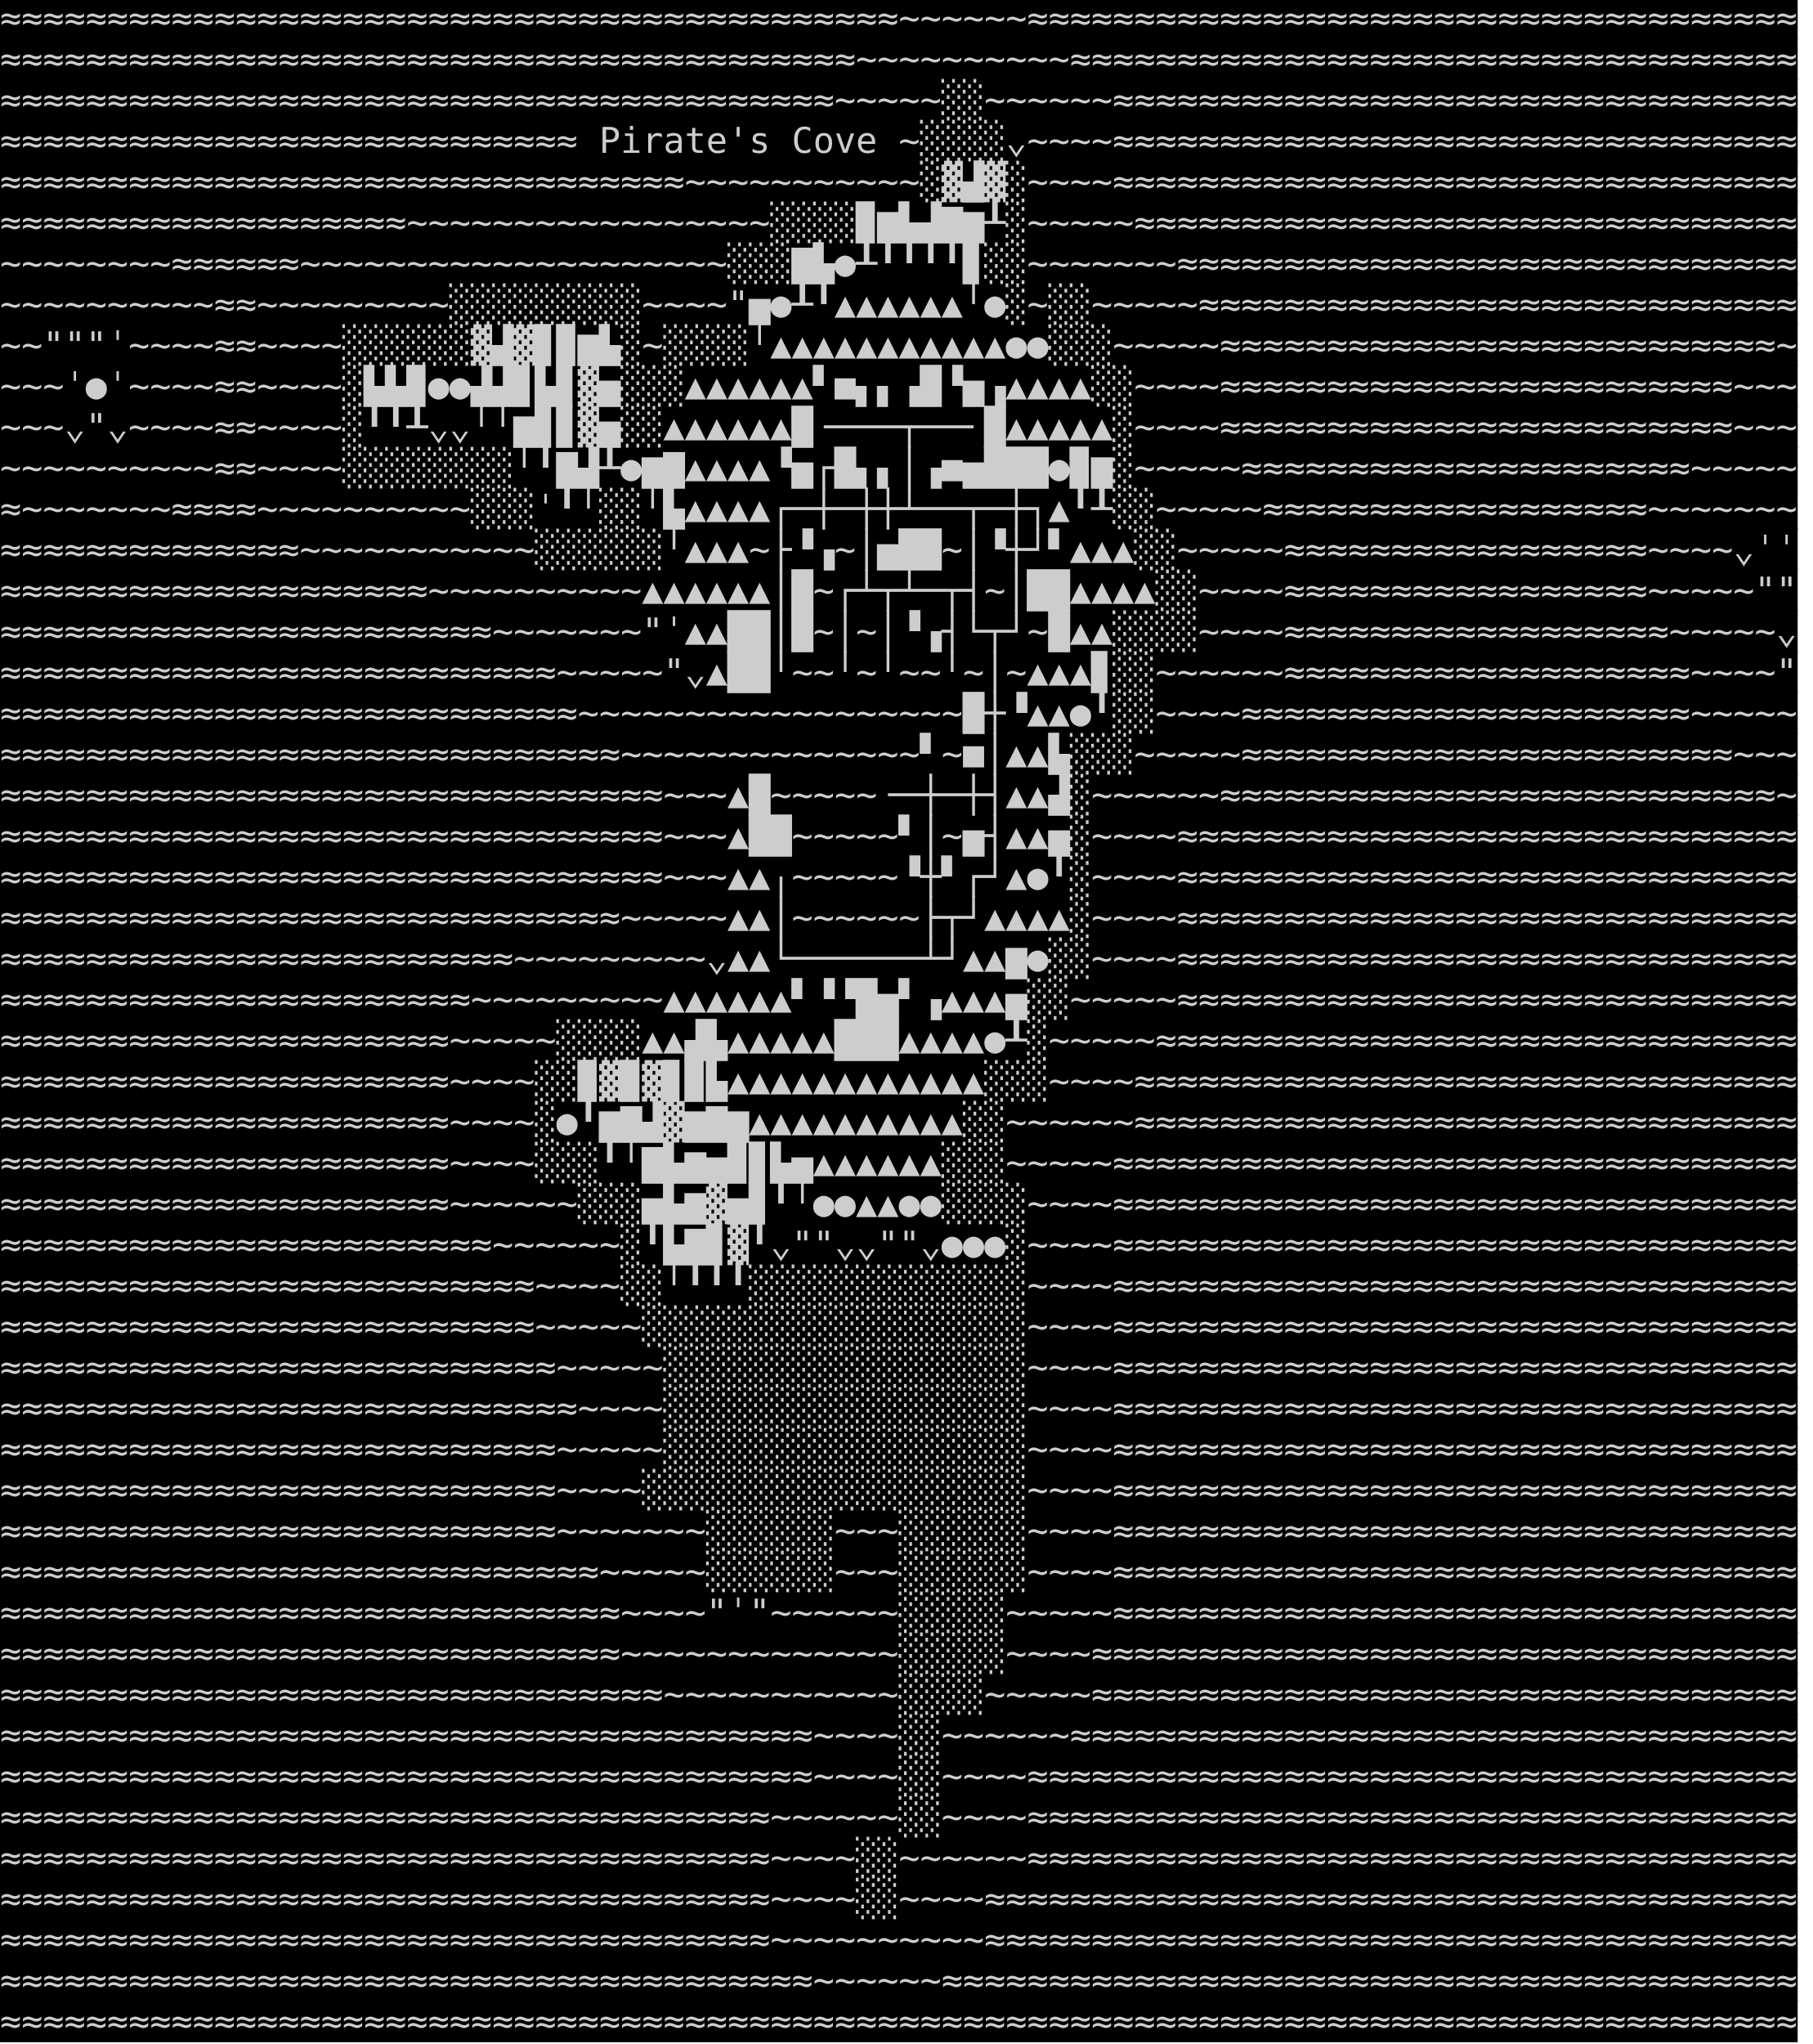
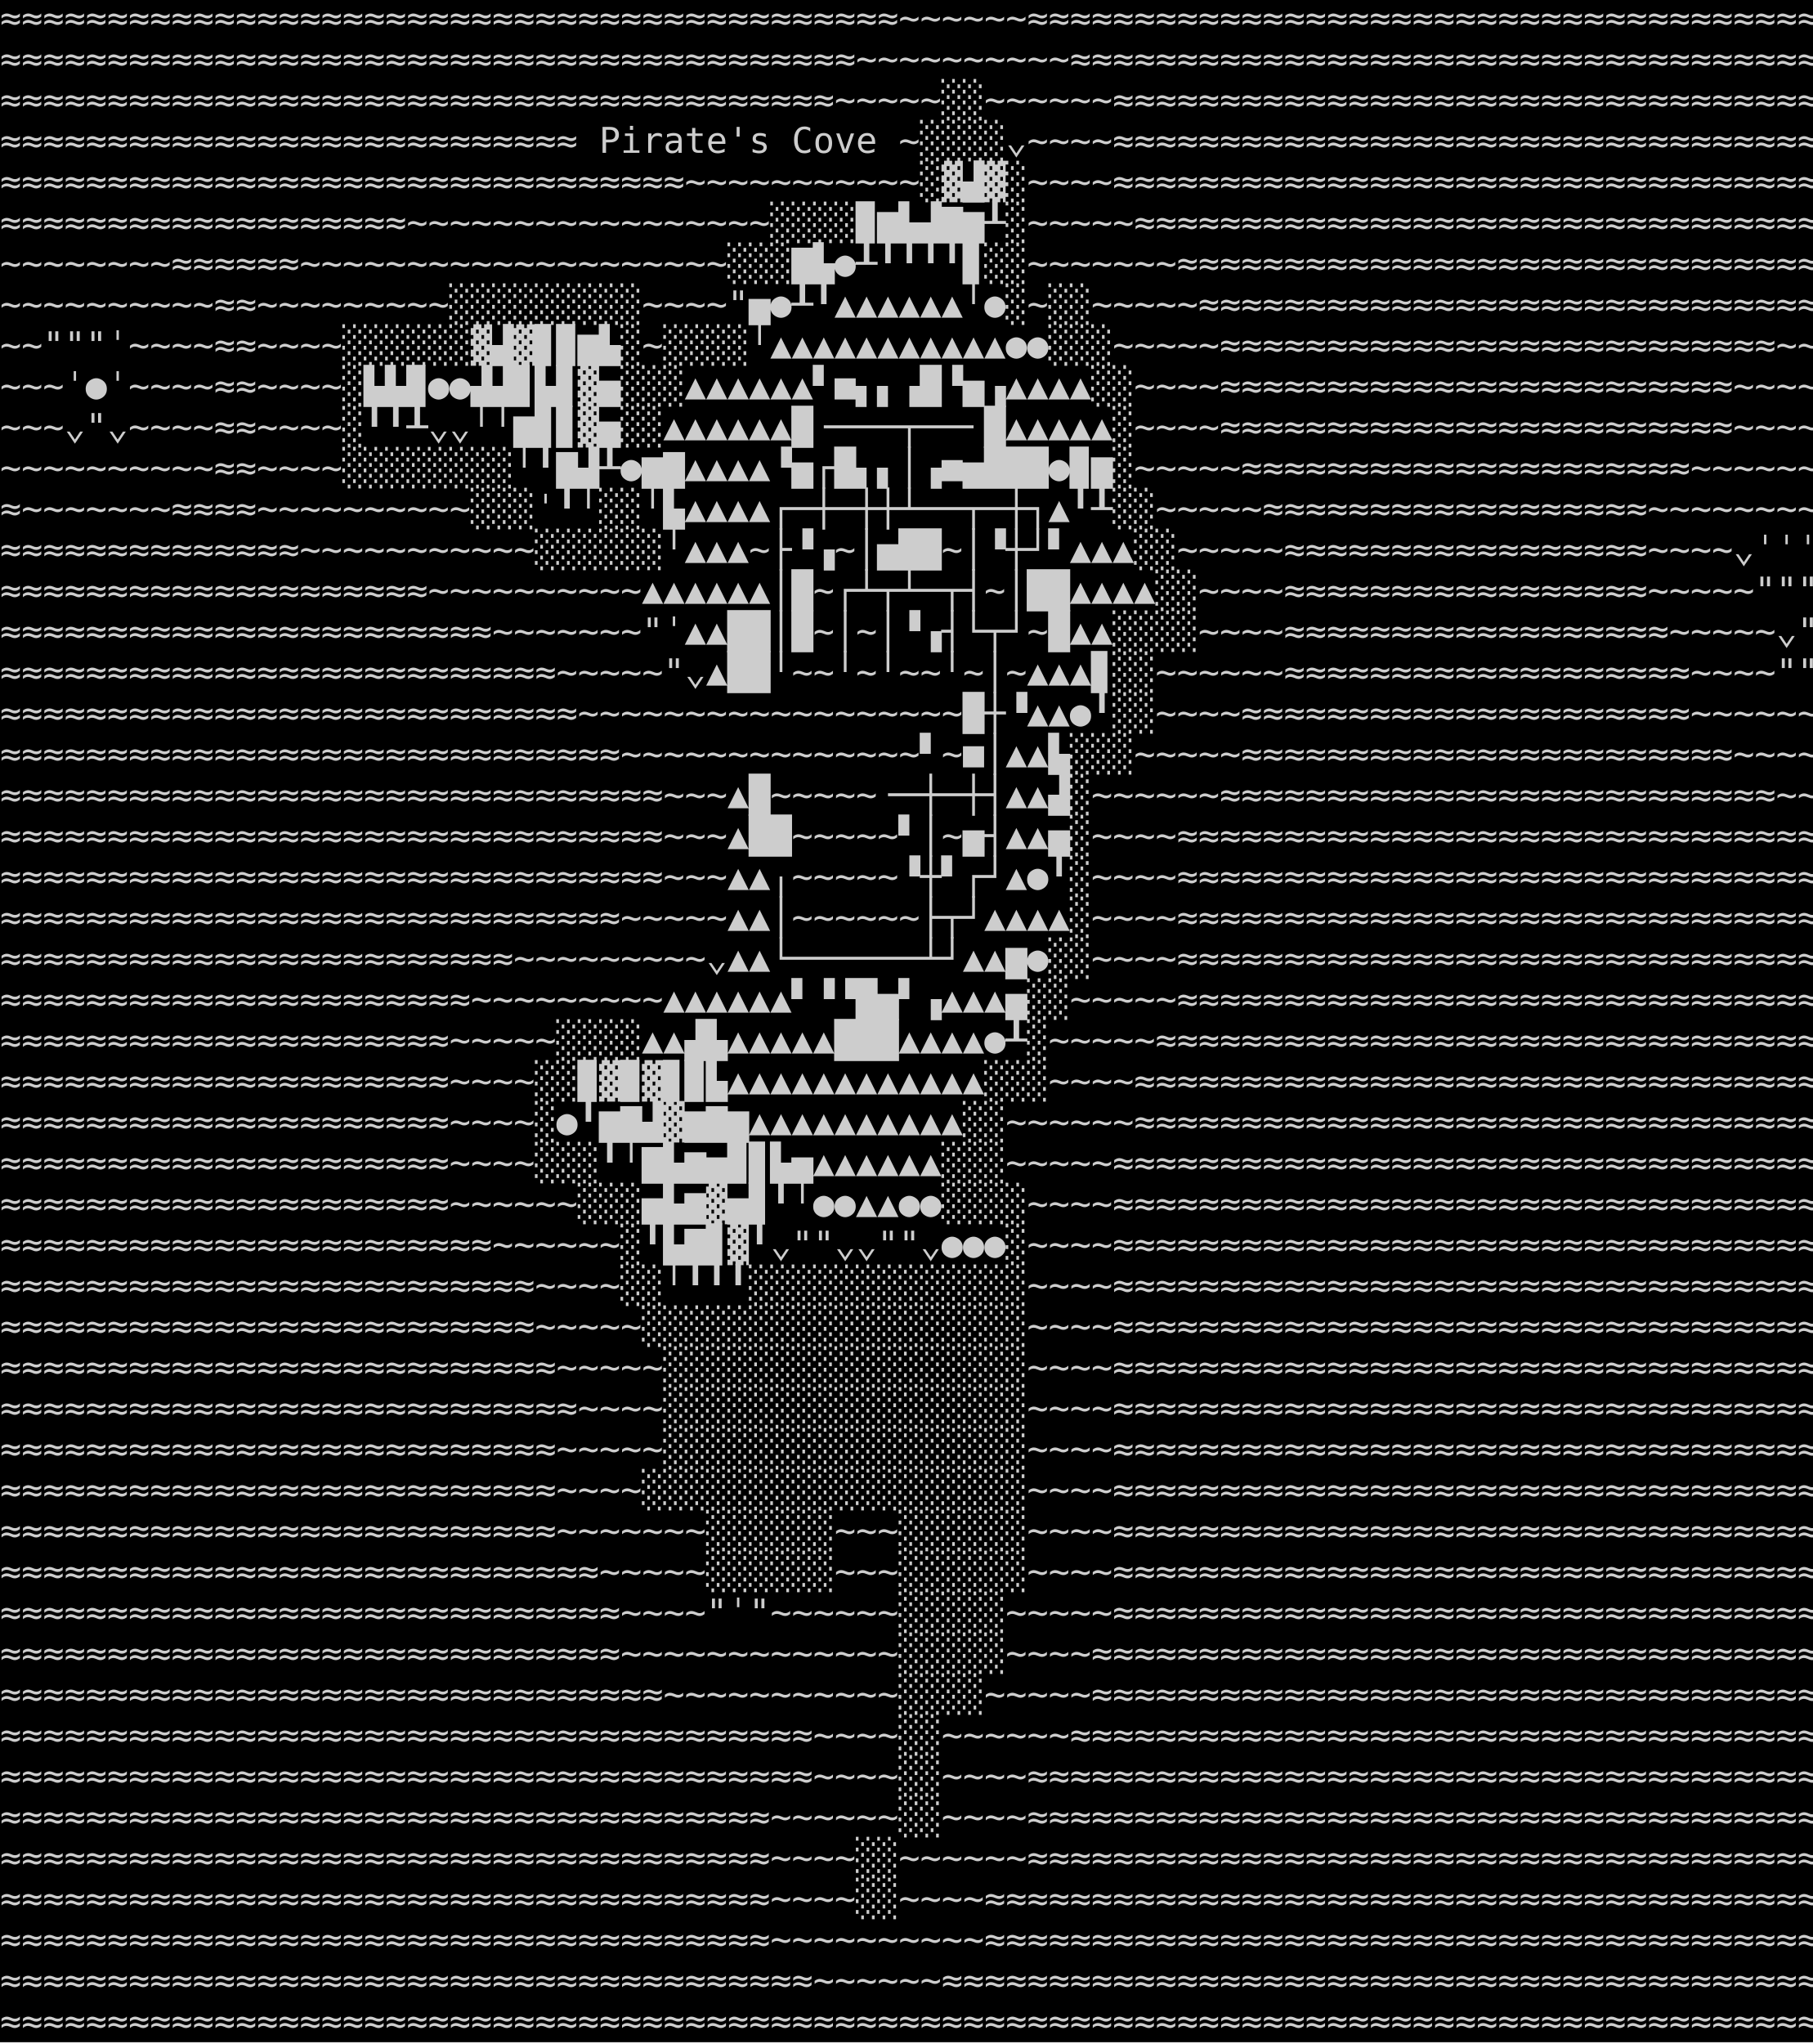
<svg xmlns="http://www.w3.org/2000/svg" version="1.1" width="510.0px" height="575.0px" viewBox="0 0 510.0 575.0" style="letter-spacing:0em;font-size:10px;font-family:'DejaVu Sans Mono';stroke:none">
-   <text y="8.5" x="0.0" style="fill:#000000">████████████████████████████████████████████████████████████████████████████████████</text>
- █<text y="20.0" x="0.0" style="fill:#000000">████████████████████████████████████████████████████████████████████████████████████</text>
- █<text y="31.5" x="0.0" style="fill:#000000">████████████████████████████████████████████████████████████████████████████████████</text>
- █<text y="43.0" x="0.0" style="fill:#000000">████████████████████████████████████████████████████████████████████████████████████</text>
- █<text y="54.5" x="0.0" style="fill:#000000">████████████████████████████████████████████████████████████████████████████████████</text>
- █<text y="66.0" x="0.0" style="fill:#000000">████████████████████████████████████████████████████████████████████████████████████</text>
- █<text y="77.5" x="0.0" style="fill:#000000">████████████████████████████████████████████████████████████████████████████████████</text>
- █<text y="89.0" x="0.0" style="fill:#000000">████████████████████████████████████████████████████████████████████████████████████</text>
- █<text y="100.5" x="0.0" style="fill:#000000">████████████████████████████████████████████████████████████████████████████████████</text>
- █<text y="112.0" x="0.0" style="fill:#000000">████████████████████████████████████████████████████████████████████████████████████</text>
- █<text y="123.5" x="0.0" style="fill:#000000">████████████████████████████████████████████████████████████████████████████████████</text>
- █<text y="135.0" x="0.0" style="fill:#000000">████████████████████████████████████████████████████████████████████████████████████</text>
- █<text y="146.5" x="0.0" style="fill:#000000">████████████████████████████████████████████████████████████████████████████████████</text>
- █<text y="158.0" x="0.0" style="fill:#000000">████████████████████████████████████████████████████████████████████████████████████</text>
- █<text y="169.5" x="0.0" style="fill:#000000">████████████████████████████████████████████████████████████████████████████████████</text>
- █<text y="181.0" x="0.0" style="fill:#000000">████████████████████████████████████████████████████████████████████████████████████</text>
- █<text y="192.5" x="0.0" style="fill:#000000">████████████████████████████████████████████████████████████████████████████████████</text>
- █<text y="204.0" x="0.0" style="fill:#000000">████████████████████████████████████████████████████████████████████████████████████</text>
- █<text y="215.5" x="0.0" style="fill:#000000">████████████████████████████████████████████████████████████████████████████████████</text>
- █<text y="227.0" x="0.0" style="fill:#000000">████████████████████████████████████████████████████████████████████████████████████</text>
- █<text y="238.5" x="0.0" style="fill:#000000">████████████████████████████████████████████████████████████████████████████████████</text>
- █<text y="250.0" x="0.0" style="fill:#000000">████████████████████████████████████████████████████████████████████████████████████</text>
- █<text y="261.5" x="0.0" style="fill:#000000">████████████████████████████████████████████████████████████████████████████████████</text>
- █<text y="273.0" x="0.0" style="fill:#000000">████████████████████████████████████████████████████████████████████████████████████</text>
- █<text y="284.5" x="0.0" style="fill:#000000">████████████████████████████████████████████████████████████████████████████████████</text>
- █<text y="296.0" x="0.0" style="fill:#000000">████████████████████████████████████████████████████████████████████████████████████</text>
- █<text y="307.5" x="0.0" style="fill:#000000">████████████████████████████████████████████████████████████████████████████████████</text>
- █<text y="319.0" x="0.0" style="fill:#000000">████████████████████████████████████████████████████████████████████████████████████</text>
- █<text y="330.5" x="0.0" style="fill:#000000">████████████████████████████████████████████████████████████████████████████████████</text>
- █<text y="342.0" x="0.0" style="fill:#000000">████████████████████████████████████████████████████████████████████████████████████</text>
- █<text y="353.5" x="0.0" style="fill:#000000">████████████████████████████████████████████████████████████████████████████████████</text>
- █<text y="365.0" x="0.0" style="fill:#000000">████████████████████████████████████████████████████████████████████████████████████</text>
- █<text y="376.5" x="0.0" style="fill:#000000">████████████████████████████████████████████████████████████████████████████████████</text>
- █<text y="388.0" x="0.0" style="fill:#000000">████████████████████████████████████████████████████████████████████████████████████</text>
- █<text y="399.5" x="0.0" style="fill:#000000">████████████████████████████████████████████████████████████████████████████████████</text>
- █<text y="411.0" x="0.0" style="fill:#000000">████████████████████████████████████████████████████████████████████████████████████</text>
- █<text y="422.5" x="0.0" style="fill:#000000">████████████████████████████████████████████████████████████████████████████████████</text>
- █<text y="434.0" x="0.0" style="fill:#000000">████████████████████████████████████████████████████████████████████████████████████</text>
- █<text y="445.5" x="0.0" style="fill:#000000">████████████████████████████████████████████████████████████████████████████████████</text>
- █<text y="457.0" x="0.0" style="fill:#000000">████████████████████████████████████████████████████████████████████████████████████</text>
- █<text y="468.5" x="0.0" style="fill:#000000">████████████████████████████████████████████████████████████████████████████████████</text>
- █<text y="480.0" x="0.0" style="fill:#000000">████████████████████████████████████████████████████████████████████████████████████</text>
- █<text y="491.5" x="0.0" style="fill:#000000">████████████████████████████████████████████████████████████████████████████████████</text>
- █<text y="503.0" x="0.0" style="fill:#000000">████████████████████████████████████████████████████████████████████████████████████</text>
- █<text y="514.5" x="0.0" style="fill:#000000">████████████████████████████████████████████████████████████████████████████████████</text>
- █<text y="526.0" x="0.0" style="fill:#000000">████████████████████████████████████████████████████████████████████████████████████</text>
- █<text y="537.5" x="0.0" style="fill:#000000">████████████████████████████████████████████████████████████████████████████████████</text>
- █<text y="549.0" x="0.0" style="fill:#000000">████████████████████████████████████████████████████████████████████████████████████</text>
- █<text y="560.5" x="0.0" style="fill:#000000">████████████████████████████████████████████████████████████████████████████████████</text>
- █<text y="572.0" x="0.0" style="fill:#000000">████████████████████████████████████████████████████████████████████████████████████</text>
- █<text y="8.5" x="0.0" style="fill:#cdcdcd">≈≈≈≈≈≈≈≈≈≈≈≈≈≈≈≈≈≈≈≈≈≈≈≈≈≈≈≈≈≈≈≈≈≈≈≈≈≈≈≈≈≈~~~~~~≈≈≈≈≈≈≈≈≈≈≈≈≈≈≈≈≈≈≈≈≈≈≈≈≈≈≈≈≈≈≈≈≈≈≈≈</text>
- ≈<text y="20.0" x="0.0" style="fill:#cdcdcd">≈≈≈≈≈≈≈≈≈≈≈≈≈≈≈≈≈≈≈≈≈≈≈≈≈≈≈≈≈≈≈≈≈≈≈≈≈≈≈≈~~~~~~~~~~≈≈≈≈≈≈≈≈≈≈≈≈≈≈≈≈≈≈≈≈≈≈≈≈≈≈≈≈≈≈≈≈≈≈</text>
- ≈<text y="31.5" x="0.0" style="fill:#cdcdcd">≈≈≈≈≈≈≈≈≈≈≈≈≈≈≈≈≈≈≈≈≈≈≈≈≈≈≈≈≈≈≈≈≈≈≈≈≈≈≈~~~~~░░~~~~~~≈≈≈≈≈≈≈≈≈≈≈≈≈≈≈≈≈≈≈≈≈≈≈≈≈≈≈≈≈≈≈≈</text>
- ≈<text y="43.0" x="0.0" style="fill:#cdcdcd">≈≈≈≈≈≈≈≈≈≈≈≈≈≈≈≈≈≈≈≈≈≈≈≈≈≈≈ Pirate's Cove ~░░░░⌄~~~~≈≈≈≈≈≈≈≈≈≈≈≈≈≈≈≈≈≈≈≈≈≈≈≈≈≈≈≈≈≈≈≈</text>
- ≈<text y="54.5" x="0.0" style="fill:#cdcdcd">≈≈≈≈≈≈≈≈≈≈≈≈≈≈≈≈≈≈≈≈≈≈≈≈≈≈≈≈≈≈≈≈~~~~~~~~~~~░▓▟▓░~~~~≈≈≈≈≈≈≈≈≈≈≈≈≈≈≈≈≈≈≈≈≈≈≈≈≈≈≈≈≈≈≈≈</text>
- ≈<text y="66.0" x="0.0" style="fill:#cdcdcd">≈≈≈≈≈≈≈≈≈≈≈≈≈≈≈≈≈≈≈~~~~~~~~~~~~~~~~~░░░░▉▆▙▟▇▆┸░~~~~~≈≈≈≈≈≈≈≈≈≈≈≈≈≈≈≈≈≈≈≈≈≈≈≈≈≈≈≈≈≈≈</text>
- ≈<text y="77.5" x="0.0" style="fill:#cdcdcd">~~~~~~~~≈≈≈≈≈≈~~~~~~~~~~~~~~~~~~~~░░░▇▙●┸╹╹╹╹▊░░~~~~~~~≈≈≈≈≈≈≈≈≈≈≈≈≈≈≈≈≈≈≈≈≈≈≈≈≈≈≈≈≈</text>
- ≈<text y="89.0" x="0.0" style="fill:#cdcdcd">~~~~~~~~~~≈≈~~~~~~~~~░░░░░░░░░~~~~"▅●┸╹▲▲▲▲▲▲╵●░~░░~~~~~≈≈≈≈≈≈≈≈≈≈≈≈≈≈≈≈≈≈≈≈≈≈≈≈≈≈≈≈</text>
- ≈<text y="100.5" x="0.0" style="fill:#cdcdcd">~~"""ˈ~~~~≈≈~~~~░░░░░░▓▟▓▊▉▆▙░~░░░░╵▲▲▲▲▲▲▲▲▲▲▲●●░░░~~~~~≈≈≈≈≈≈≈≈≈≈≈≈≈≈≈≈≈≈≈≈≈≈≈≈≈≈~</text>
- ~<text y="112.0" x="0.0" style="fill:#cdcdcd">~~~ˈ●ˈ~~~~≈≈~~~~░▙▙▉●●▟▟▊▙▊▓▅░░░▲▲▲▲▲▲▘■▖▖▗█▝▅▗▲▲▲▲░░~~~~≈≈≈≈≈≈≈≈≈≈≈≈≈≈≈≈≈≈≈≈≈≈≈≈~~~</text>
- ~<text y="123.5" x="0.0" style="fill:#cdcdcd">~~~⌄"⌄~~~~≈≈~~~~░╹╹┸⌄⌄╵╵▆▊▊▓▅░░▲▲▲▲▲▲█╶───┬──╴█▲▲▲▲▲░~~~~≈≈≈≈≈≈≈≈≈≈≈≈≈≈≈≈≈≈≈≈≈≈≈≈~~~</text>
- ~<text y="135.0" x="0.0" style="fill:#cdcdcd">~~~~~~~~~~≈≈~~~~░░░░░░░░╵╹▇▟┸●▆▇▲▲▲▲▝▅┌█▖▖│▗■▅███●▉▆░~~~~~≈≈≈≈≈≈≈≈≈≈≈≈≈≈≈≈≈≈≈≈≈~~~~~</text>
- ~<text y="146.5" x="0.0" style="fill:#cdcdcd">≈~~~~~~~≈≈≈≈~~~~~~~~~~░░░ˈ╹╵░░╵▙▲▲▲▲┌─┼─┼┼┴──┬─┼┐▲╹┸░░~~~~~≈≈≈≈≈≈≈≈≈≈≈≈≈≈≈≈≈≈~~~~~~~</text>
- ~<text y="158.0" x="0.0" style="fill:#cdcdcd">≈≈≈≈≈≈≈≈≈≈≈≈≈≈~~~~~~~~~~~░░░░░░╵▲▲▲~├▝▗~│▅██~│▝┼┘▘▲▲▲░░~~~~~≈≈≈≈≈≈≈≈≈≈≈≈≈≈≈≈≈~~~~⌄ˈˈ</text>
- ˈ<text y="169.5" x="0.0" style="fill:#cdcdcd">≈≈≈≈≈≈≈≈≈≈≈≈≈≈≈≈≈≈≈≈~~~~~~~~~~▲▲▲▲▲▲│█~┌┴┬┴─┬┤~│██▲▲▲▲░░~~~~≈≈≈≈≈≈≈≈≈≈≈≈≈≈≈≈≈~~~~~""</text>
- "<text y="181.0" x="0.0" style="fill:#cdcdcd">≈≈≈≈≈≈≈≈≈≈≈≈≈≈≈≈≈≈≈≈≈≈≈~~~~~~~"ˈ▲▲██│█~│~│▝▗┤└┬┘~█▲▲░░░░~~~~≈≈≈≈≈≈≈≈≈≈≈≈≈≈≈≈≈≈~~~~~⌄</text>
- "<text y="192.5" x="0.0" style="fill:#cdcdcd">≈≈≈≈≈≈≈≈≈≈≈≈≈≈≈≈≈≈≈≈≈≈≈≈≈≈~~~~~"⌄▲██╵~~╵~╵~~╵~│~▲▲▲▊░░~~~~~~≈≈≈≈≈≈≈≈≈≈≈≈≈≈≈≈≈≈≈~~~~"</text>
- "<text y="204.0" x="0.0" style="fill:#cdcdcd">≈≈≈≈≈≈≈≈≈≈≈≈≈≈≈≈≈≈≈≈≈≈≈≈≈≈≈~~~~~~~~~~~~~~~~~~█┼▝▲▲●╹░░~~~~≈≈≈≈≈≈≈≈≈≈≈≈≈≈≈≈≈≈≈≈≈~~~~~</text>
- ~<text y="215.5" x="0.0" style="fill:#cdcdcd">≈≈≈≈≈≈≈≈≈≈≈≈≈≈≈≈≈≈≈≈≈≈≈≈≈≈≈≈≈~~~~~~~~~~~~~~▘~■│▲▲▙░░░~~~~~≈≈≈≈≈≈≈≈≈≈≈≈≈≈≈≈≈≈≈≈≈≈≈~~~</text>
- ~<text y="227.0" x="0.0" style="fill:#cdcdcd">≈≈≈≈≈≈≈≈≈≈≈≈≈≈≈≈≈≈≈≈≈≈≈≈≈≈≈≈≈≈≈~~~▲█~~~~~╶─┼─┼┤▲▲▟░~~~~~~≈≈≈≈≈≈≈≈≈≈≈≈≈≈≈≈≈≈≈≈≈≈≈≈≈≈~</text>
- ~<text y="238.5" x="0.0" style="fill:#cdcdcd">≈≈≈≈≈≈≈≈≈≈≈≈≈≈≈≈≈≈≈≈≈≈≈≈≈≈≈≈≈≈≈~~~▲██~~~~~▘│~▅┤▲▲▅░~~~~≈≈≈≈≈≈≈≈≈≈≈≈≈≈≈≈≈≈≈≈≈≈≈≈≈≈≈≈≈</text>
- ≈<text y="250.0" x="0.0" style="fill:#cdcdcd">≈≈≈≈≈≈≈≈≈≈≈≈≈≈≈≈≈≈≈≈≈≈≈≈≈≈≈≈≈≈≈~~~▲▲╷~~~~~▝┼▘┌┘▲●╹░~~~~≈≈≈≈≈≈≈≈≈≈≈≈≈≈≈≈≈≈≈≈≈≈≈≈≈≈≈≈≈</text>
- ≈<text y="261.5" x="0.0" style="fill:#cdcdcd">≈≈≈≈≈≈≈≈≈≈≈≈≈≈≈≈≈≈≈≈≈≈≈≈≈≈≈≈≈~~~~~▲▲│~~~~~~├┬┘▲▲▲▲░~~~~≈≈≈≈≈≈≈≈≈≈≈≈≈≈≈≈≈≈≈≈≈≈≈≈≈≈≈≈≈</text>
- ≈<text y="273.0" x="0.0" style="fill:#cdcdcd">≈≈≈≈≈≈≈≈≈≈≈≈≈≈≈≈≈≈≈≈≈≈≈≈~~~~~~~~~⌄▲▲└──────┴┘▲▲▆●░░~~~~≈≈≈≈≈≈≈≈≈≈≈≈≈≈≈≈≈≈≈≈≈≈≈≈≈≈≈≈≈</text>
- ≈<text y="284.5" x="0.0" style="fill:#cdcdcd">≈≈≈≈≈≈≈≈≈≈≈≈≈≈≈≈≈≈≈≈≈≈~~~~~~~~~▲▲▲▲▲▲▘▝▝█▅▘▗▲▲▲▅░░~~~~~≈≈≈≈≈≈≈≈≈≈≈≈≈≈≈≈≈≈≈≈≈≈≈≈≈≈≈≈≈</text>
- ≈<text y="296.0" x="0.0" style="fill:#cdcdcd">≈≈≈≈≈≈≈≈≈≈≈≈≈≈≈≈≈≈≈≈≈~~~~~░░░░▲▲▟▙▲▲▲▲▲███▲▲▲▲●┸░~~~~~≈≈≈≈≈≈≈≈≈≈≈≈≈≈≈≈≈≈≈≈≈≈≈≈≈≈≈≈≈≈</text>
- ≈<text y="307.5" x="0.0" style="fill:#cdcdcd">≈≈≈≈≈≈≈≈≈≈≈≈≈≈≈≈≈≈≈≈≈~~~~░░▉▓▉▓▊▉▙▲▲▲▲▲▲▲▲▲▲▲▲░░░~~~~≈≈≈≈≈≈≈≈≈≈≈≈≈≈≈≈≈≈≈≈≈≈≈≈≈≈≈≈≈≈≈</text>
- ≈<text y="319.0" x="0.0" style="fill:#cdcdcd">≈≈≈≈≈≈≈≈≈≈≈≈≈≈≈≈≈≈≈≈≈~~~~░●╹▆▇▟▓▆▇▆▲▲▲▲▲▲▲▲▲▲░░~~~~~~≈≈≈≈≈≈≈≈≈≈≈≈≈≈≈≈≈≈≈≈≈≈≈≈≈≈≈≈≈≈≈</text>
- ≈<text y="330.5" x="0.0" style="fill:#cdcdcd">≈≈≈≈≈≈≈≈≈≈≈≈≈≈≈≈≈≈≈≈≈~~~~░░░╹╵▇▙▆▅▉▊▙▅▲▲▲▲▲▲░░░~~~~~≈≈≈≈≈≈≈≈≈≈≈≈≈≈≈≈≈≈≈≈≈≈≈≈≈≈≈≈≈≈≈≈</text>
- ≈<text y="342.0" x="0.0" style="fill:#cdcdcd">≈≈≈≈≈≈≈≈≈≈≈≈≈≈≈≈≈≈≈≈≈~~~~~~░░░▅▙▆▓▅▊╹╵●●▲▲●●░░░░~~~~≈≈≈≈≈≈≈≈≈≈≈≈≈≈≈≈≈≈≈≈≈≈≈≈≈≈≈≈≈≈≈≈</text>
- ≈<text y="353.5" x="0.0" style="fill:#cdcdcd">≈≈≈≈≈≈≈≈≈≈≈≈≈≈≈≈≈≈≈≈≈≈≈~~~~~~░╹▙▇▊▓╹⌄""⌄⌄""⌄●●●░~~~~≈≈≈≈≈≈≈≈≈≈≈≈≈≈≈≈≈≈≈≈≈≈≈≈≈≈≈≈≈≈≈≈</text>
- ≈<text y="365.0" x="0.0" style="fill:#cdcdcd">≈≈≈≈≈≈≈≈≈≈≈≈≈≈≈≈≈≈≈≈≈≈≈≈≈~~~~░░╵╹╹╹░░░░░░░░░░░░░~~~~≈≈≈≈≈≈≈≈≈≈≈≈≈≈≈≈≈≈≈≈≈≈≈≈≈≈≈≈≈≈≈≈</text>
- ≈<text y="376.5" x="0.0" style="fill:#cdcdcd">≈≈≈≈≈≈≈≈≈≈≈≈≈≈≈≈≈≈≈≈≈≈≈≈≈~~~~~░░░░░░░░░░░░░░░░░░~~~~≈≈≈≈≈≈≈≈≈≈≈≈≈≈≈≈≈≈≈≈≈≈≈≈≈≈≈≈≈≈≈≈</text>
- ≈<text y="388.0" x="0.0" style="fill:#cdcdcd">≈≈≈≈≈≈≈≈≈≈≈≈≈≈≈≈≈≈≈≈≈≈≈≈≈≈~~~~~░░░░░░░░░░░░░░░░░~~~~≈≈≈≈≈≈≈≈≈≈≈≈≈≈≈≈≈≈≈≈≈≈≈≈≈≈≈≈≈≈≈≈</text>
- ≈<text y="399.5" x="0.0" style="fill:#cdcdcd">≈≈≈≈≈≈≈≈≈≈≈≈≈≈≈≈≈≈≈≈≈≈≈≈≈≈≈~~~~░░░░░░░░░░░░░░░░░~~~~≈≈≈≈≈≈≈≈≈≈≈≈≈≈≈≈≈≈≈≈≈≈≈≈≈≈≈≈≈≈≈≈</text>
- ≈<text y="411.0" x="0.0" style="fill:#cdcdcd">≈≈≈≈≈≈≈≈≈≈≈≈≈≈≈≈≈≈≈≈≈≈≈≈≈≈~~~~~░░░░░░░░░░░░░░░░░~~~~≈≈≈≈≈≈≈≈≈≈≈≈≈≈≈≈≈≈≈≈≈≈≈≈≈≈≈≈≈≈≈≈</text>
- ≈<text y="422.5" x="0.0" style="fill:#cdcdcd">≈≈≈≈≈≈≈≈≈≈≈≈≈≈≈≈≈≈≈≈≈≈≈≈≈≈~~~~░░░░░░░░░░░░░░░░░░~~~~≈≈≈≈≈≈≈≈≈≈≈≈≈≈≈≈≈≈≈≈≈≈≈≈≈≈≈≈≈≈≈≈</text>
- ≈<text y="434.0" x="0.0" style="fill:#cdcdcd">≈≈≈≈≈≈≈≈≈≈≈≈≈≈≈≈≈≈≈≈≈≈≈≈≈≈~~~~~~~░░░░░░~~~░░░░░░~~~~≈≈≈≈≈≈≈≈≈≈≈≈≈≈≈≈≈≈≈≈≈≈≈≈≈≈≈≈≈≈≈≈</text>
- ≈<text y="445.5" x="0.0" style="fill:#cdcdcd">≈≈≈≈≈≈≈≈≈≈≈≈≈≈≈≈≈≈≈≈≈≈≈≈≈≈≈≈~~~~~░░░░░░~~~░░░░░░~~~~≈≈≈≈≈≈≈≈≈≈≈≈≈≈≈≈≈≈≈≈≈≈≈≈≈≈≈≈≈≈≈≈</text>
- ≈<text y="457.0" x="0.0" style="fill:#cdcdcd">≈≈≈≈≈≈≈≈≈≈≈≈≈≈≈≈≈≈≈≈≈≈≈≈≈≈≈≈≈~~~~"ˈ"~~~~~~░░░░░~~~~~≈≈≈≈≈≈≈≈≈≈≈≈≈≈≈≈≈≈≈≈≈≈≈≈≈≈≈≈≈≈≈≈</text>
- ≈<text y="468.5" x="0.0" style="fill:#cdcdcd">≈≈≈≈≈≈≈≈≈≈≈≈≈≈≈≈≈≈≈≈≈≈≈≈≈≈≈≈≈~~~~~~~~~~~~~░░░░░~~~~≈≈≈≈≈≈≈≈≈≈≈≈≈≈≈≈≈≈≈≈≈≈≈≈≈≈≈≈≈≈≈≈≈</text>
- ≈<text y="480.0" x="0.0" style="fill:#cdcdcd">≈≈≈≈≈≈≈≈≈≈≈≈≈≈≈≈≈≈≈≈≈≈≈≈≈≈≈≈≈≈≈~~~~~~~~~~~░░░░~~~~~≈≈≈≈≈≈≈≈≈≈≈≈≈≈≈≈≈≈≈≈≈≈≈≈≈≈≈≈≈≈≈≈≈</text>
- ≈<text y="491.5" x="0.0" style="fill:#cdcdcd">≈≈≈≈≈≈≈≈≈≈≈≈≈≈≈≈≈≈≈≈≈≈≈≈≈≈≈≈≈≈≈≈≈≈≈≈≈≈~~~~░░~~~~~~≈≈≈≈≈≈≈≈≈≈≈≈≈≈≈≈≈≈≈≈≈≈≈≈≈≈≈≈≈≈≈≈≈≈</text>
- ≈<text y="503.0" x="0.0" style="fill:#cdcdcd">≈≈≈≈≈≈≈≈≈≈≈≈≈≈≈≈≈≈≈≈≈≈≈≈≈≈≈≈≈≈≈≈≈≈≈≈≈≈~~~~░░~~~~≈≈≈≈≈≈≈≈≈≈≈≈≈≈≈≈≈≈≈≈≈≈≈≈≈≈≈≈≈≈≈≈≈≈≈≈</text>
- ≈<text y="514.5" x="0.0" style="fill:#cdcdcd">≈≈≈≈≈≈≈≈≈≈≈≈≈≈≈≈≈≈≈≈≈≈≈≈≈≈≈≈≈≈≈≈≈≈≈≈~~~~~~░░~~~~≈≈≈≈≈≈≈≈≈≈≈≈≈≈≈≈≈≈≈≈≈≈≈≈≈≈≈≈≈≈≈≈≈≈≈≈</text>
- ≈<text y="526.0" x="0.0" style="fill:#cdcdcd">≈≈≈≈≈≈≈≈≈≈≈≈≈≈≈≈≈≈≈≈≈≈≈≈≈≈≈≈≈≈≈≈≈≈≈≈~~~~░░~~~~~~≈≈≈≈≈≈≈≈≈≈≈≈≈≈≈≈≈≈≈≈≈≈≈≈≈≈≈≈≈≈≈≈≈≈≈≈</text>
- ≈<text y="537.5" x="0.0" style="fill:#cdcdcd">≈≈≈≈≈≈≈≈≈≈≈≈≈≈≈≈≈≈≈≈≈≈≈≈≈≈≈≈≈≈≈≈≈≈≈≈~~~~░░~~~~≈≈≈≈≈≈≈≈≈≈≈≈≈≈≈≈≈≈≈≈≈≈≈≈≈≈≈≈≈≈≈≈≈≈≈≈≈≈</text>
- ≈<text y="549.0" x="0.0" style="fill:#cdcdcd">≈≈≈≈≈≈≈≈≈≈≈≈≈≈≈≈≈≈≈≈≈≈≈≈≈≈≈≈≈≈≈≈≈≈≈≈~~~~~~~~~~≈≈≈≈≈≈≈≈≈≈≈≈≈≈≈≈≈≈≈≈≈≈≈≈≈≈≈≈≈≈≈≈≈≈≈≈≈≈</text>
- ≈<text y="560.5" x="0.0" style="fill:#cdcdcd">≈≈≈≈≈≈≈≈≈≈≈≈≈≈≈≈≈≈≈≈≈≈≈≈≈≈≈≈≈≈≈≈≈≈≈≈≈≈~~~~~~≈≈≈≈≈≈≈≈≈≈≈≈≈≈≈≈≈≈≈≈≈≈≈≈≈≈≈≈≈≈≈≈≈≈≈≈≈≈≈≈</text>
- ≈<text y="572.0" x="0.0" style="fill:#cdcdcd">≈≈≈≈≈≈≈≈≈≈≈≈≈≈≈≈≈≈≈≈≈≈≈≈≈≈≈≈≈≈≈≈≈≈≈≈≈≈≈≈≈≈≈≈≈≈≈≈≈≈≈≈≈≈≈≈≈≈≈≈≈≈≈≈≈≈≈≈≈≈≈≈≈≈≈≈≈≈≈≈≈≈≈≈</text>
- ≈</svg>
+   <text y="8.5" x="0.0" style="fill:#000000">█████████████████████████████████████████████████████████████████████████████████████</text>
+   <text y="20.0" x="0.0" style="fill:#000000">█████████████████████████████████████████████████████████████████████████████████████</text>
+   <text y="31.5" x="0.0" style="fill:#000000">█████████████████████████████████████████████████████████████████████████████████████</text>
+   <text y="43.0" x="0.0" style="fill:#000000">█████████████████████████████████████████████████████████████████████████████████████</text>
+   <text y="54.5" x="0.0" style="fill:#000000">█████████████████████████████████████████████████████████████████████████████████████</text>
+   <text y="66.0" x="0.0" style="fill:#000000">█████████████████████████████████████████████████████████████████████████████████████</text>
+   <text y="77.5" x="0.0" style="fill:#000000">█████████████████████████████████████████████████████████████████████████████████████</text>
+   <text y="89.0" x="0.0" style="fill:#000000">█████████████████████████████████████████████████████████████████████████████████████</text>
+   <text y="100.5" x="0.0" style="fill:#000000">█████████████████████████████████████████████████████████████████████████████████████</text>
+   <text y="112.0" x="0.0" style="fill:#000000">█████████████████████████████████████████████████████████████████████████████████████</text>
+   <text y="123.5" x="0.0" style="fill:#000000">█████████████████████████████████████████████████████████████████████████████████████</text>
+   <text y="135.0" x="0.0" style="fill:#000000">█████████████████████████████████████████████████████████████████████████████████████</text>
+   <text y="146.5" x="0.0" style="fill:#000000">█████████████████████████████████████████████████████████████████████████████████████</text>
+   <text y="158.0" x="0.0" style="fill:#000000">█████████████████████████████████████████████████████████████████████████████████████</text>
+   <text y="169.5" x="0.0" style="fill:#000000">█████████████████████████████████████████████████████████████████████████████████████</text>
+   <text y="181.0" x="0.0" style="fill:#000000">█████████████████████████████████████████████████████████████████████████████████████</text>
+   <text y="192.5" x="0.0" style="fill:#000000">█████████████████████████████████████████████████████████████████████████████████████</text>
+   <text y="204.0" x="0.0" style="fill:#000000">█████████████████████████████████████████████████████████████████████████████████████</text>
+   <text y="215.5" x="0.0" style="fill:#000000">█████████████████████████████████████████████████████████████████████████████████████</text>
+   <text y="227.0" x="0.0" style="fill:#000000">█████████████████████████████████████████████████████████████████████████████████████</text>
+   <text y="238.5" x="0.0" style="fill:#000000">█████████████████████████████████████████████████████████████████████████████████████</text>
+   <text y="250.0" x="0.0" style="fill:#000000">█████████████████████████████████████████████████████████████████████████████████████</text>
+   <text y="261.5" x="0.0" style="fill:#000000">█████████████████████████████████████████████████████████████████████████████████████</text>
+   <text y="273.0" x="0.0" style="fill:#000000">█████████████████████████████████████████████████████████████████████████████████████</text>
+   <text y="284.5" x="0.0" style="fill:#000000">█████████████████████████████████████████████████████████████████████████████████████</text>
+   <text y="296.0" x="0.0" style="fill:#000000">█████████████████████████████████████████████████████████████████████████████████████</text>
+   <text y="307.5" x="0.0" style="fill:#000000">█████████████████████████████████████████████████████████████████████████████████████</text>
+   <text y="319.0" x="0.0" style="fill:#000000">█████████████████████████████████████████████████████████████████████████████████████</text>
+   <text y="330.5" x="0.0" style="fill:#000000">█████████████████████████████████████████████████████████████████████████████████████</text>
+   <text y="342.0" x="0.0" style="fill:#000000">█████████████████████████████████████████████████████████████████████████████████████</text>
+   <text y="353.5" x="0.0" style="fill:#000000">█████████████████████████████████████████████████████████████████████████████████████</text>
+   <text y="365.0" x="0.0" style="fill:#000000">█████████████████████████████████████████████████████████████████████████████████████</text>
+   <text y="376.5" x="0.0" style="fill:#000000">█████████████████████████████████████████████████████████████████████████████████████</text>
+   <text y="388.0" x="0.0" style="fill:#000000">█████████████████████████████████████████████████████████████████████████████████████</text>
+   <text y="399.5" x="0.0" style="fill:#000000">█████████████████████████████████████████████████████████████████████████████████████</text>
+   <text y="411.0" x="0.0" style="fill:#000000">█████████████████████████████████████████████████████████████████████████████████████</text>
+   <text y="422.5" x="0.0" style="fill:#000000">█████████████████████████████████████████████████████████████████████████████████████</text>
+   <text y="434.0" x="0.0" style="fill:#000000">█████████████████████████████████████████████████████████████████████████████████████</text>
+   <text y="445.5" x="0.0" style="fill:#000000">█████████████████████████████████████████████████████████████████████████████████████</text>
+   <text y="457.0" x="0.0" style="fill:#000000">█████████████████████████████████████████████████████████████████████████████████████</text>
+   <text y="468.5" x="0.0" style="fill:#000000">█████████████████████████████████████████████████████████████████████████████████████</text>
+   <text y="480.0" x="0.0" style="fill:#000000">█████████████████████████████████████████████████████████████████████████████████████</text>
+   <text y="491.5" x="0.0" style="fill:#000000">█████████████████████████████████████████████████████████████████████████████████████</text>
+   <text y="503.0" x="0.0" style="fill:#000000">█████████████████████████████████████████████████████████████████████████████████████</text>
+   <text y="514.5" x="0.0" style="fill:#000000">█████████████████████████████████████████████████████████████████████████████████████</text>
+   <text y="526.0" x="0.0" style="fill:#000000">█████████████████████████████████████████████████████████████████████████████████████</text>
+   <text y="537.5" x="0.0" style="fill:#000000">█████████████████████████████████████████████████████████████████████████████████████</text>
+   <text y="549.0" x="0.0" style="fill:#000000">█████████████████████████████████████████████████████████████████████████████████████</text>
+   <text y="560.5" x="0.0" style="fill:#000000">█████████████████████████████████████████████████████████████████████████████████████</text>
+   <text y="572.0" x="0.0" style="fill:#000000">█████████████████████████████████████████████████████████████████████████████████████</text>
+   <text y="8.5" x="0.0" style="fill:#cdcdcd">≈≈≈≈≈≈≈≈≈≈≈≈≈≈≈≈≈≈≈≈≈≈≈≈≈≈≈≈≈≈≈≈≈≈≈≈≈≈≈≈≈≈~~~~~~≈≈≈≈≈≈≈≈≈≈≈≈≈≈≈≈≈≈≈≈≈≈≈≈≈≈≈≈≈≈≈≈≈≈≈≈≈</text>
+   <text y="20.0" x="0.0" style="fill:#cdcdcd">≈≈≈≈≈≈≈≈≈≈≈≈≈≈≈≈≈≈≈≈≈≈≈≈≈≈≈≈≈≈≈≈≈≈≈≈≈≈≈≈~~~~~~~~~~≈≈≈≈≈≈≈≈≈≈≈≈≈≈≈≈≈≈≈≈≈≈≈≈≈≈≈≈≈≈≈≈≈≈≈</text>
+   <text y="31.5" x="0.0" style="fill:#cdcdcd">≈≈≈≈≈≈≈≈≈≈≈≈≈≈≈≈≈≈≈≈≈≈≈≈≈≈≈≈≈≈≈≈≈≈≈≈≈≈≈~~~~~░░~~~~~~≈≈≈≈≈≈≈≈≈≈≈≈≈≈≈≈≈≈≈≈≈≈≈≈≈≈≈≈≈≈≈≈≈</text>
+   <text y="43.0" x="0.0" style="fill:#cdcdcd">≈≈≈≈≈≈≈≈≈≈≈≈≈≈≈≈≈≈≈≈≈≈≈≈≈≈≈ Pirate's Cove ~░░░░⌄~~~~≈≈≈≈≈≈≈≈≈≈≈≈≈≈≈≈≈≈≈≈≈≈≈≈≈≈≈≈≈≈≈≈≈</text>
+   <text y="54.5" x="0.0" style="fill:#cdcdcd">≈≈≈≈≈≈≈≈≈≈≈≈≈≈≈≈≈≈≈≈≈≈≈≈≈≈≈≈≈≈≈≈~~~~~~~~~~~░▓▟▓░~~~~≈≈≈≈≈≈≈≈≈≈≈≈≈≈≈≈≈≈≈≈≈≈≈≈≈≈≈≈≈≈≈≈≈</text>
+   <text y="66.0" x="0.0" style="fill:#cdcdcd">≈≈≈≈≈≈≈≈≈≈≈≈≈≈≈≈≈≈≈~~~~~~~~~~~~~~~~~░░░░▉▆▙▟▇▆┸░~~~~~≈≈≈≈≈≈≈≈≈≈≈≈≈≈≈≈≈≈≈≈≈≈≈≈≈≈≈≈≈≈≈≈</text>
+   <text y="77.5" x="0.0" style="fill:#cdcdcd">~~~~~~~~≈≈≈≈≈≈~~~~~~~~~~~~~~~~~~~~░░░▇▙●┸╹╹╹╹▊░░~~~~~~~≈≈≈≈≈≈≈≈≈≈≈≈≈≈≈≈≈≈≈≈≈≈≈≈≈≈≈≈≈≈</text>
+   <text y="89.0" x="0.0" style="fill:#cdcdcd">~~~~~~~~~~≈≈~~~~~~~~~░░░░░░░░░~~~~"▅●┸╹▲▲▲▲▲▲╵●░~░░~~~~~≈≈≈≈≈≈≈≈≈≈≈≈≈≈≈≈≈≈≈≈≈≈≈≈≈≈≈≈≈</text>
+   <text y="100.5" x="0.0" style="fill:#cdcdcd">~~"""ˈ~~~~≈≈~~~~░░░░░░▓▟▓▊▉▆▙░~░░░░╵▲▲▲▲▲▲▲▲▲▲▲●●░░░~~~~~≈≈≈≈≈≈≈≈≈≈≈≈≈≈≈≈≈≈≈≈≈≈≈≈≈≈~~</text>
+   <text y="112.0" x="0.0" style="fill:#cdcdcd">~~~ˈ●ˈ~~~~≈≈~~~~░▙▙▉●●▟▟▊▙▊▓▅░░░▲▲▲▲▲▲▘■▖▖▗█▝▅▗▲▲▲▲░░~~~~≈≈≈≈≈≈≈≈≈≈≈≈≈≈≈≈≈≈≈≈≈≈≈≈~~~~</text>
+   <text y="123.5" x="0.0" style="fill:#cdcdcd">~~~⌄"⌄~~~~≈≈~~~~░╹╹┸⌄⌄╵╵▆▊▊▓▅░░▲▲▲▲▲▲█╶───┬──╴█▲▲▲▲▲░~~~~≈≈≈≈≈≈≈≈≈≈≈≈≈≈≈≈≈≈≈≈≈≈≈≈~~~~</text>
+   <text y="135.0" x="0.0" style="fill:#cdcdcd">~~~~~~~~~~≈≈~~~~░░░░░░░░╵╹▇▟┸●▆▇▲▲▲▲▝▅┌█▖▖│▗■▅███●▉▆░~~~~~≈≈≈≈≈≈≈≈≈≈≈≈≈≈≈≈≈≈≈≈≈~~~~~~</text>
+   <text y="146.5" x="0.0" style="fill:#cdcdcd">≈~~~~~~~≈≈≈≈~~~~~~~~~~░░░ˈ╹╵░░╵▙▲▲▲▲┌─┼─┼┼┴──┬─┼┐▲╹┸░░~~~~~≈≈≈≈≈≈≈≈≈≈≈≈≈≈≈≈≈≈~~~~~~~~</text>
+   <text y="158.0" x="0.0" style="fill:#cdcdcd">≈≈≈≈≈≈≈≈≈≈≈≈≈≈~~~~~~~~~~~░░░░░░╵▲▲▲~├▝▗~│▅██~│▝┼┘▘▲▲▲░░~~~~~≈≈≈≈≈≈≈≈≈≈≈≈≈≈≈≈≈~~~~⌄ˈˈˈ</text>
+   <text y="169.5" x="0.0" style="fill:#cdcdcd">≈≈≈≈≈≈≈≈≈≈≈≈≈≈≈≈≈≈≈≈~~~~~~~~~~▲▲▲▲▲▲│█~┌┴┬┴─┬┤~│██▲▲▲▲░░~~~~≈≈≈≈≈≈≈≈≈≈≈≈≈≈≈≈≈~~~~~"""</text>
+   <text y="181.0" x="0.0" style="fill:#cdcdcd">≈≈≈≈≈≈≈≈≈≈≈≈≈≈≈≈≈≈≈≈≈≈≈~~~~~~~"ˈ▲▲██│█~│~│▝▗┤└┬┘~█▲▲░░░░~~~~≈≈≈≈≈≈≈≈≈≈≈≈≈≈≈≈≈≈~~~~~⌄"</text>
+   <text y="192.5" x="0.0" style="fill:#cdcdcd">≈≈≈≈≈≈≈≈≈≈≈≈≈≈≈≈≈≈≈≈≈≈≈≈≈≈~~~~~"⌄▲██╵~~╵~╵~~╵~│~▲▲▲▊░░~~~~~~≈≈≈≈≈≈≈≈≈≈≈≈≈≈≈≈≈≈≈~~~~""</text>
+   <text y="204.0" x="0.0" style="fill:#cdcdcd">≈≈≈≈≈≈≈≈≈≈≈≈≈≈≈≈≈≈≈≈≈≈≈≈≈≈≈~~~~~~~~~~~~~~~~~~█┼▝▲▲●╹░░~~~~≈≈≈≈≈≈≈≈≈≈≈≈≈≈≈≈≈≈≈≈≈~~~~~~</text>
+   <text y="215.5" x="0.0" style="fill:#cdcdcd">≈≈≈≈≈≈≈≈≈≈≈≈≈≈≈≈≈≈≈≈≈≈≈≈≈≈≈≈≈~~~~~~~~~~~~~~▘~■│▲▲▙░░░~~~~~≈≈≈≈≈≈≈≈≈≈≈≈≈≈≈≈≈≈≈≈≈≈≈~~~~</text>
+   <text y="227.0" x="0.0" style="fill:#cdcdcd">≈≈≈≈≈≈≈≈≈≈≈≈≈≈≈≈≈≈≈≈≈≈≈≈≈≈≈≈≈≈≈~~~▲█~~~~~╶─┼─┼┤▲▲▟░~~~~~~≈≈≈≈≈≈≈≈≈≈≈≈≈≈≈≈≈≈≈≈≈≈≈≈≈≈~~</text>
+   <text y="238.5" x="0.0" style="fill:#cdcdcd">≈≈≈≈≈≈≈≈≈≈≈≈≈≈≈≈≈≈≈≈≈≈≈≈≈≈≈≈≈≈≈~~~▲██~~~~~▘│~▅┤▲▲▅░~~~~≈≈≈≈≈≈≈≈≈≈≈≈≈≈≈≈≈≈≈≈≈≈≈≈≈≈≈≈≈≈</text>
+   <text y="250.0" x="0.0" style="fill:#cdcdcd">≈≈≈≈≈≈≈≈≈≈≈≈≈≈≈≈≈≈≈≈≈≈≈≈≈≈≈≈≈≈≈~~~▲▲╷~~~~~▝┼▘┌┘▲●╹░~~~~≈≈≈≈≈≈≈≈≈≈≈≈≈≈≈≈≈≈≈≈≈≈≈≈≈≈≈≈≈≈</text>
+   <text y="261.5" x="0.0" style="fill:#cdcdcd">≈≈≈≈≈≈≈≈≈≈≈≈≈≈≈≈≈≈≈≈≈≈≈≈≈≈≈≈≈~~~~~▲▲│~~~~~~├┬┘▲▲▲▲░~~~~≈≈≈≈≈≈≈≈≈≈≈≈≈≈≈≈≈≈≈≈≈≈≈≈≈≈≈≈≈≈</text>
+   <text y="273.0" x="0.0" style="fill:#cdcdcd">≈≈≈≈≈≈≈≈≈≈≈≈≈≈≈≈≈≈≈≈≈≈≈≈~~~~~~~~~⌄▲▲└──────┴┘▲▲▆●░░~~~~≈≈≈≈≈≈≈≈≈≈≈≈≈≈≈≈≈≈≈≈≈≈≈≈≈≈≈≈≈≈</text>
+   <text y="284.5" x="0.0" style="fill:#cdcdcd">≈≈≈≈≈≈≈≈≈≈≈≈≈≈≈≈≈≈≈≈≈≈~~~~~~~~~▲▲▲▲▲▲▘▝▝█▅▘▗▲▲▲▅░░~~~~~≈≈≈≈≈≈≈≈≈≈≈≈≈≈≈≈≈≈≈≈≈≈≈≈≈≈≈≈≈≈</text>
+   <text y="296.0" x="0.0" style="fill:#cdcdcd">≈≈≈≈≈≈≈≈≈≈≈≈≈≈≈≈≈≈≈≈≈~~~~~░░░░▲▲▟▙▲▲▲▲▲███▲▲▲▲●┸░~~~~~≈≈≈≈≈≈≈≈≈≈≈≈≈≈≈≈≈≈≈≈≈≈≈≈≈≈≈≈≈≈≈</text>
+   <text y="307.5" x="0.0" style="fill:#cdcdcd">≈≈≈≈≈≈≈≈≈≈≈≈≈≈≈≈≈≈≈≈≈~~~~░░▉▓▉▓▊▉▙▲▲▲▲▲▲▲▲▲▲▲▲░░░~~~~≈≈≈≈≈≈≈≈≈≈≈≈≈≈≈≈≈≈≈≈≈≈≈≈≈≈≈≈≈≈≈≈</text>
+   <text y="319.0" x="0.0" style="fill:#cdcdcd">≈≈≈≈≈≈≈≈≈≈≈≈≈≈≈≈≈≈≈≈≈~~~~░●╹▆▇▟▓▆▇▆▲▲▲▲▲▲▲▲▲▲░░~~~~~~≈≈≈≈≈≈≈≈≈≈≈≈≈≈≈≈≈≈≈≈≈≈≈≈≈≈≈≈≈≈≈≈</text>
+   <text y="330.5" x="0.0" style="fill:#cdcdcd">≈≈≈≈≈≈≈≈≈≈≈≈≈≈≈≈≈≈≈≈≈~~~~░░░╹╵▇▙▆▅▉▊▙▅▲▲▲▲▲▲░░░~~~~~≈≈≈≈≈≈≈≈≈≈≈≈≈≈≈≈≈≈≈≈≈≈≈≈≈≈≈≈≈≈≈≈≈</text>
+   <text y="342.0" x="0.0" style="fill:#cdcdcd">≈≈≈≈≈≈≈≈≈≈≈≈≈≈≈≈≈≈≈≈≈~~~~~~░░░▅▙▆▓▅▊╹╵●●▲▲●●░░░░~~~~≈≈≈≈≈≈≈≈≈≈≈≈≈≈≈≈≈≈≈≈≈≈≈≈≈≈≈≈≈≈≈≈≈</text>
+   <text y="353.5" x="0.0" style="fill:#cdcdcd">≈≈≈≈≈≈≈≈≈≈≈≈≈≈≈≈≈≈≈≈≈≈≈~~~~~~░╹▙▇▊▓╹⌄""⌄⌄""⌄●●●░~~~~≈≈≈≈≈≈≈≈≈≈≈≈≈≈≈≈≈≈≈≈≈≈≈≈≈≈≈≈≈≈≈≈≈</text>
+   <text y="365.0" x="0.0" style="fill:#cdcdcd">≈≈≈≈≈≈≈≈≈≈≈≈≈≈≈≈≈≈≈≈≈≈≈≈≈~~~~░░╵╹╹╹░░░░░░░░░░░░░~~~~≈≈≈≈≈≈≈≈≈≈≈≈≈≈≈≈≈≈≈≈≈≈≈≈≈≈≈≈≈≈≈≈≈</text>
+   <text y="376.5" x="0.0" style="fill:#cdcdcd">≈≈≈≈≈≈≈≈≈≈≈≈≈≈≈≈≈≈≈≈≈≈≈≈≈~~~~~░░░░░░░░░░░░░░░░░░~~~~≈≈≈≈≈≈≈≈≈≈≈≈≈≈≈≈≈≈≈≈≈≈≈≈≈≈≈≈≈≈≈≈≈</text>
+   <text y="388.0" x="0.0" style="fill:#cdcdcd">≈≈≈≈≈≈≈≈≈≈≈≈≈≈≈≈≈≈≈≈≈≈≈≈≈≈~~~~~░░░░░░░░░░░░░░░░░~~~~≈≈≈≈≈≈≈≈≈≈≈≈≈≈≈≈≈≈≈≈≈≈≈≈≈≈≈≈≈≈≈≈≈</text>
+   <text y="399.5" x="0.0" style="fill:#cdcdcd">≈≈≈≈≈≈≈≈≈≈≈≈≈≈≈≈≈≈≈≈≈≈≈≈≈≈≈~~~~░░░░░░░░░░░░░░░░░~~~~≈≈≈≈≈≈≈≈≈≈≈≈≈≈≈≈≈≈≈≈≈≈≈≈≈≈≈≈≈≈≈≈≈</text>
+   <text y="411.0" x="0.0" style="fill:#cdcdcd">≈≈≈≈≈≈≈≈≈≈≈≈≈≈≈≈≈≈≈≈≈≈≈≈≈≈~~~~~░░░░░░░░░░░░░░░░░~~~~≈≈≈≈≈≈≈≈≈≈≈≈≈≈≈≈≈≈≈≈≈≈≈≈≈≈≈≈≈≈≈≈≈</text>
+   <text y="422.5" x="0.0" style="fill:#cdcdcd">≈≈≈≈≈≈≈≈≈≈≈≈≈≈≈≈≈≈≈≈≈≈≈≈≈≈~~~~░░░░░░░░░░░░░░░░░░~~~~≈≈≈≈≈≈≈≈≈≈≈≈≈≈≈≈≈≈≈≈≈≈≈≈≈≈≈≈≈≈≈≈≈</text>
+   <text y="434.0" x="0.0" style="fill:#cdcdcd">≈≈≈≈≈≈≈≈≈≈≈≈≈≈≈≈≈≈≈≈≈≈≈≈≈≈~~~~~~~░░░░░░~~~░░░░░░~~~~≈≈≈≈≈≈≈≈≈≈≈≈≈≈≈≈≈≈≈≈≈≈≈≈≈≈≈≈≈≈≈≈≈</text>
+   <text y="445.5" x="0.0" style="fill:#cdcdcd">≈≈≈≈≈≈≈≈≈≈≈≈≈≈≈≈≈≈≈≈≈≈≈≈≈≈≈≈~~~~~░░░░░░~~~░░░░░░~~~~≈≈≈≈≈≈≈≈≈≈≈≈≈≈≈≈≈≈≈≈≈≈≈≈≈≈≈≈≈≈≈≈≈</text>
+   <text y="457.0" x="0.0" style="fill:#cdcdcd">≈≈≈≈≈≈≈≈≈≈≈≈≈≈≈≈≈≈≈≈≈≈≈≈≈≈≈≈≈~~~~"ˈ"~~~~~~░░░░░~~~~~≈≈≈≈≈≈≈≈≈≈≈≈≈≈≈≈≈≈≈≈≈≈≈≈≈≈≈≈≈≈≈≈≈</text>
+   <text y="468.5" x="0.0" style="fill:#cdcdcd">≈≈≈≈≈≈≈≈≈≈≈≈≈≈≈≈≈≈≈≈≈≈≈≈≈≈≈≈≈~~~~~~~~~~~~~░░░░░~~~~≈≈≈≈≈≈≈≈≈≈≈≈≈≈≈≈≈≈≈≈≈≈≈≈≈≈≈≈≈≈≈≈≈≈</text>
+   <text y="480.0" x="0.0" style="fill:#cdcdcd">≈≈≈≈≈≈≈≈≈≈≈≈≈≈≈≈≈≈≈≈≈≈≈≈≈≈≈≈≈≈≈~~~~~~~~~~~░░░░~~~~~≈≈≈≈≈≈≈≈≈≈≈≈≈≈≈≈≈≈≈≈≈≈≈≈≈≈≈≈≈≈≈≈≈≈</text>
+   <text y="491.5" x="0.0" style="fill:#cdcdcd">≈≈≈≈≈≈≈≈≈≈≈≈≈≈≈≈≈≈≈≈≈≈≈≈≈≈≈≈≈≈≈≈≈≈≈≈≈≈~~~~░░~~~~~~≈≈≈≈≈≈≈≈≈≈≈≈≈≈≈≈≈≈≈≈≈≈≈≈≈≈≈≈≈≈≈≈≈≈≈</text>
+   <text y="503.0" x="0.0" style="fill:#cdcdcd">≈≈≈≈≈≈≈≈≈≈≈≈≈≈≈≈≈≈≈≈≈≈≈≈≈≈≈≈≈≈≈≈≈≈≈≈≈≈~~~~░░~~~~≈≈≈≈≈≈≈≈≈≈≈≈≈≈≈≈≈≈≈≈≈≈≈≈≈≈≈≈≈≈≈≈≈≈≈≈≈</text>
+   <text y="514.5" x="0.0" style="fill:#cdcdcd">≈≈≈≈≈≈≈≈≈≈≈≈≈≈≈≈≈≈≈≈≈≈≈≈≈≈≈≈≈≈≈≈≈≈≈≈~~~~~~░░~~~~≈≈≈≈≈≈≈≈≈≈≈≈≈≈≈≈≈≈≈≈≈≈≈≈≈≈≈≈≈≈≈≈≈≈≈≈≈</text>
+   <text y="526.0" x="0.0" style="fill:#cdcdcd">≈≈≈≈≈≈≈≈≈≈≈≈≈≈≈≈≈≈≈≈≈≈≈≈≈≈≈≈≈≈≈≈≈≈≈≈~~~~░░~~~~~~≈≈≈≈≈≈≈≈≈≈≈≈≈≈≈≈≈≈≈≈≈≈≈≈≈≈≈≈≈≈≈≈≈≈≈≈≈</text>
+   <text y="537.5" x="0.0" style="fill:#cdcdcd">≈≈≈≈≈≈≈≈≈≈≈≈≈≈≈≈≈≈≈≈≈≈≈≈≈≈≈≈≈≈≈≈≈≈≈≈~~~~░░~~~~≈≈≈≈≈≈≈≈≈≈≈≈≈≈≈≈≈≈≈≈≈≈≈≈≈≈≈≈≈≈≈≈≈≈≈≈≈≈≈</text>
+   <text y="549.0" x="0.0" style="fill:#cdcdcd">≈≈≈≈≈≈≈≈≈≈≈≈≈≈≈≈≈≈≈≈≈≈≈≈≈≈≈≈≈≈≈≈≈≈≈≈~~~~~~~~~~≈≈≈≈≈≈≈≈≈≈≈≈≈≈≈≈≈≈≈≈≈≈≈≈≈≈≈≈≈≈≈≈≈≈≈≈≈≈≈</text>
+   <text y="560.5" x="0.0" style="fill:#cdcdcd">≈≈≈≈≈≈≈≈≈≈≈≈≈≈≈≈≈≈≈≈≈≈≈≈≈≈≈≈≈≈≈≈≈≈≈≈≈≈~~~~~~≈≈≈≈≈≈≈≈≈≈≈≈≈≈≈≈≈≈≈≈≈≈≈≈≈≈≈≈≈≈≈≈≈≈≈≈≈≈≈≈≈</text>
+   <text y="572.0" x="0.0" style="fill:#cdcdcd">≈≈≈≈≈≈≈≈≈≈≈≈≈≈≈≈≈≈≈≈≈≈≈≈≈≈≈≈≈≈≈≈≈≈≈≈≈≈≈≈≈≈≈≈≈≈≈≈≈≈≈≈≈≈≈≈≈≈≈≈≈≈≈≈≈≈≈≈≈≈≈≈≈≈≈≈≈≈≈≈≈≈≈≈≈</text>
+ </svg>
